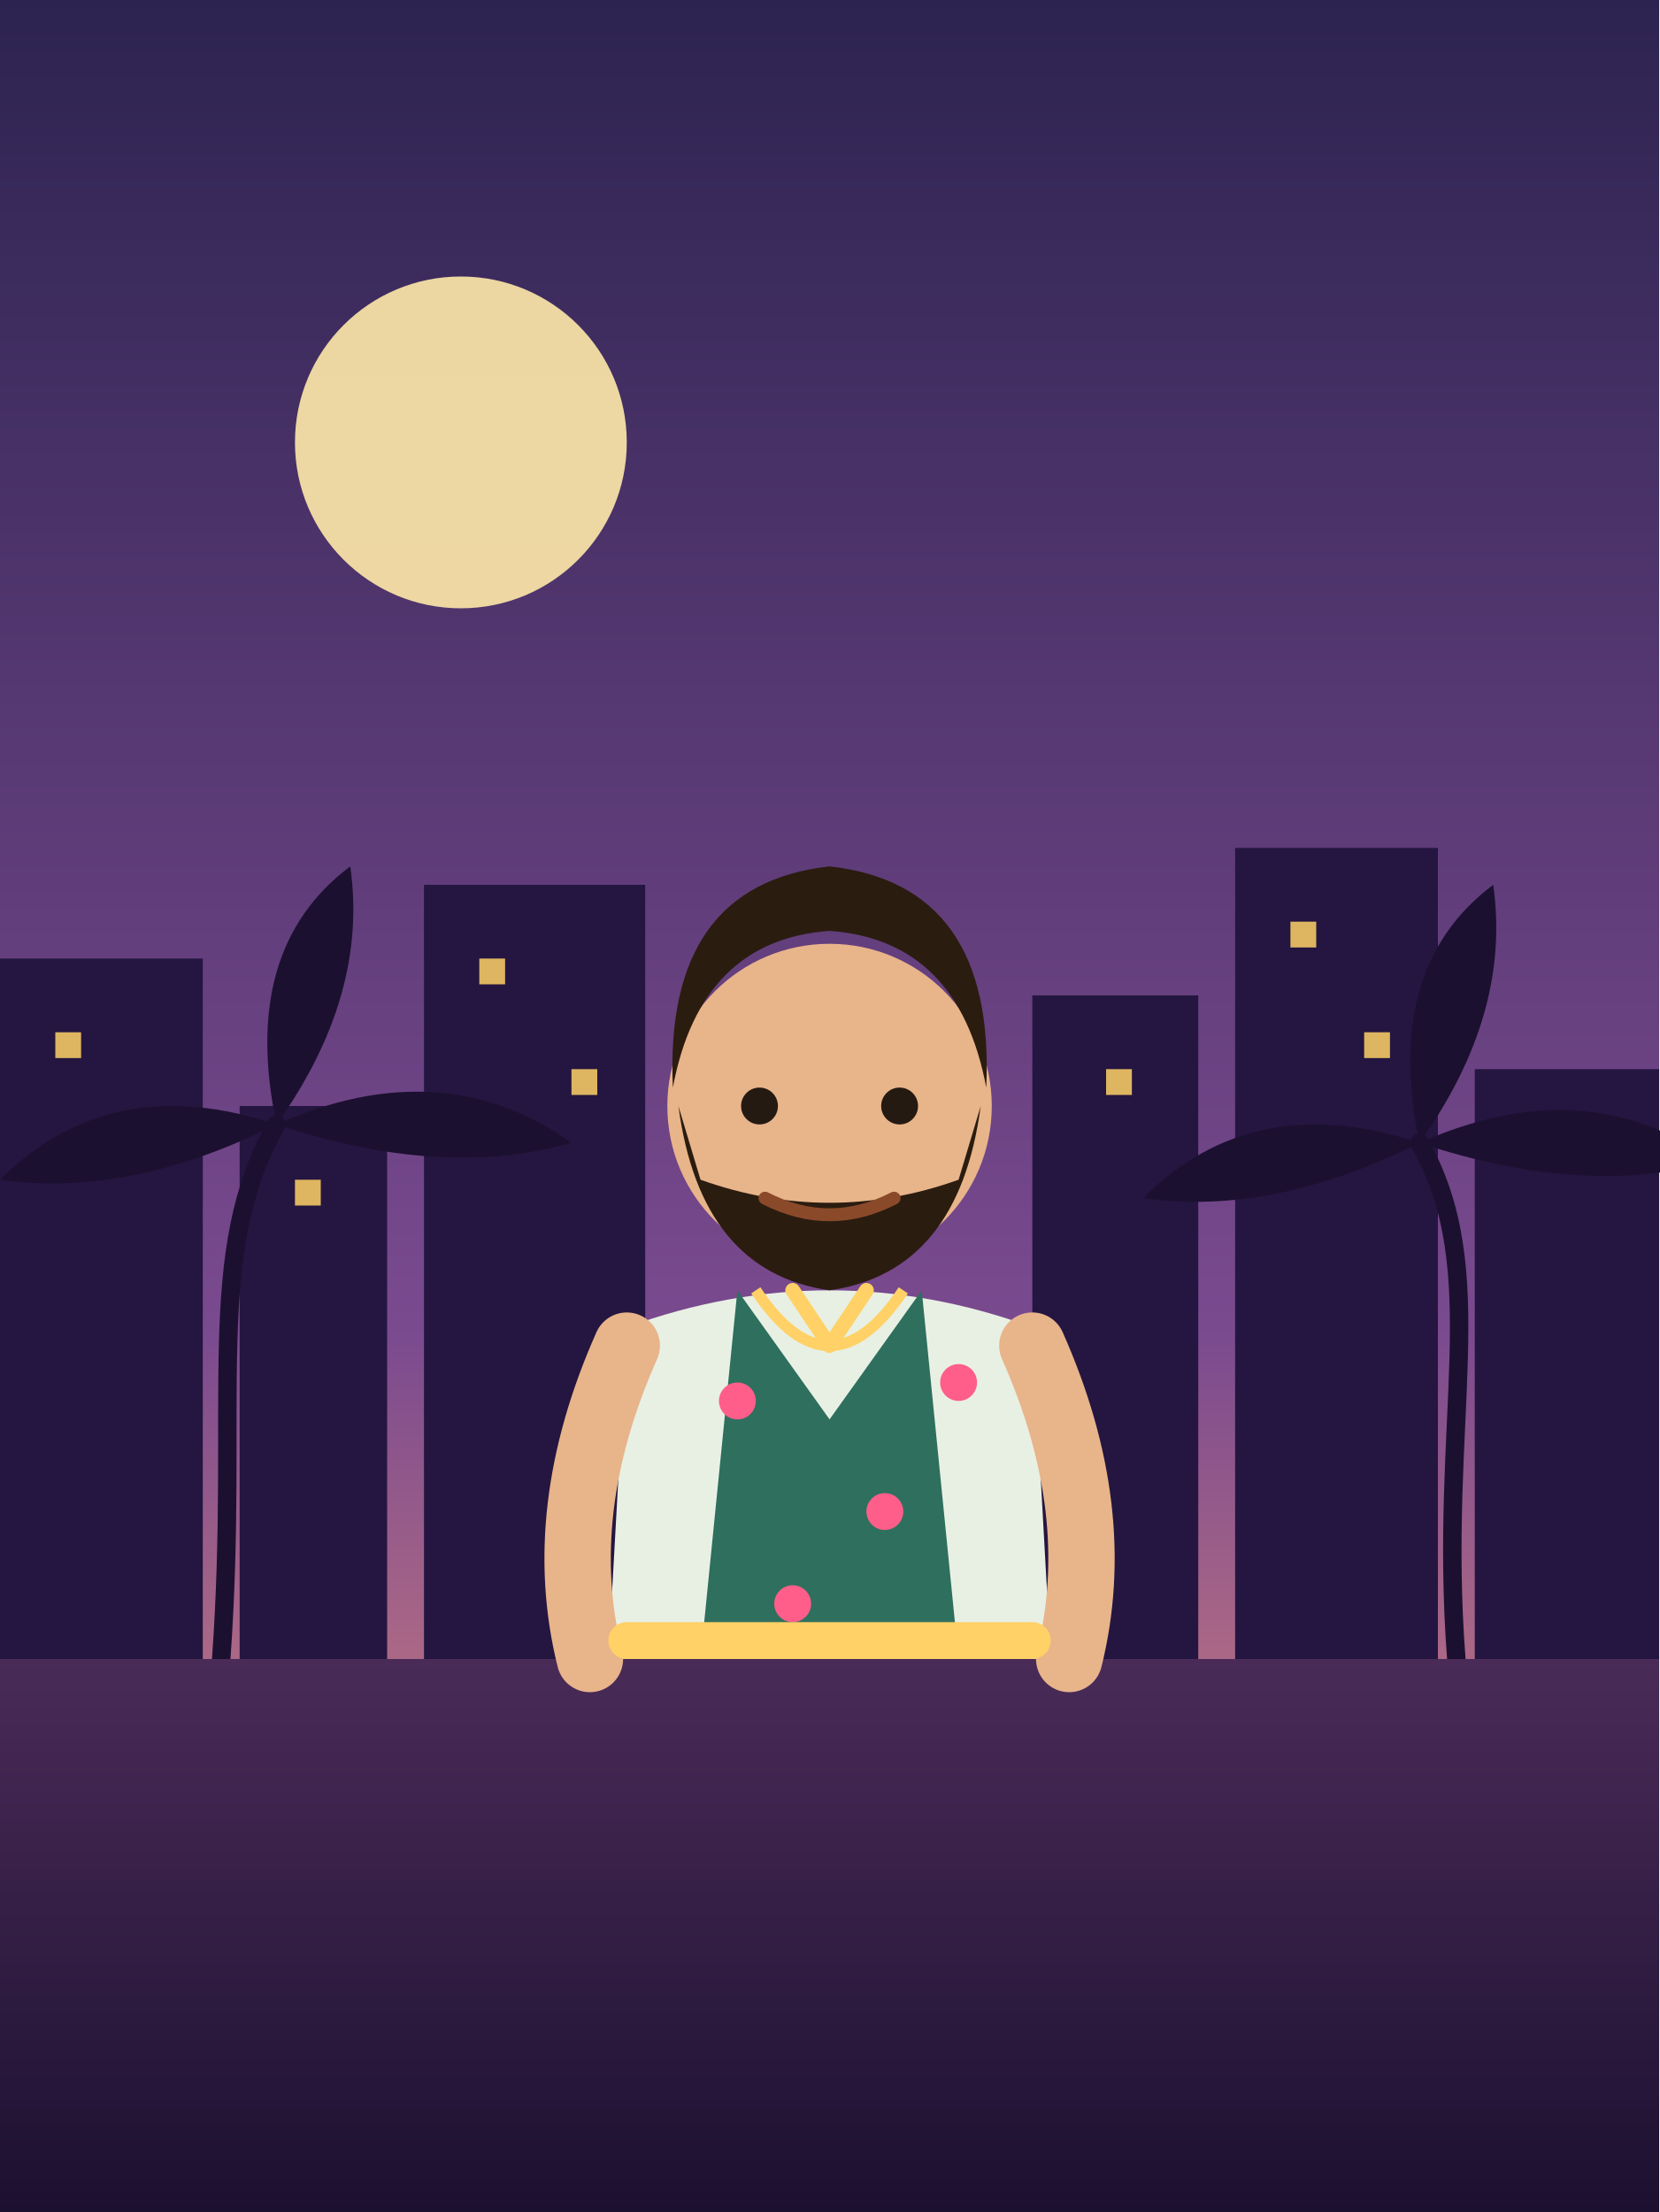
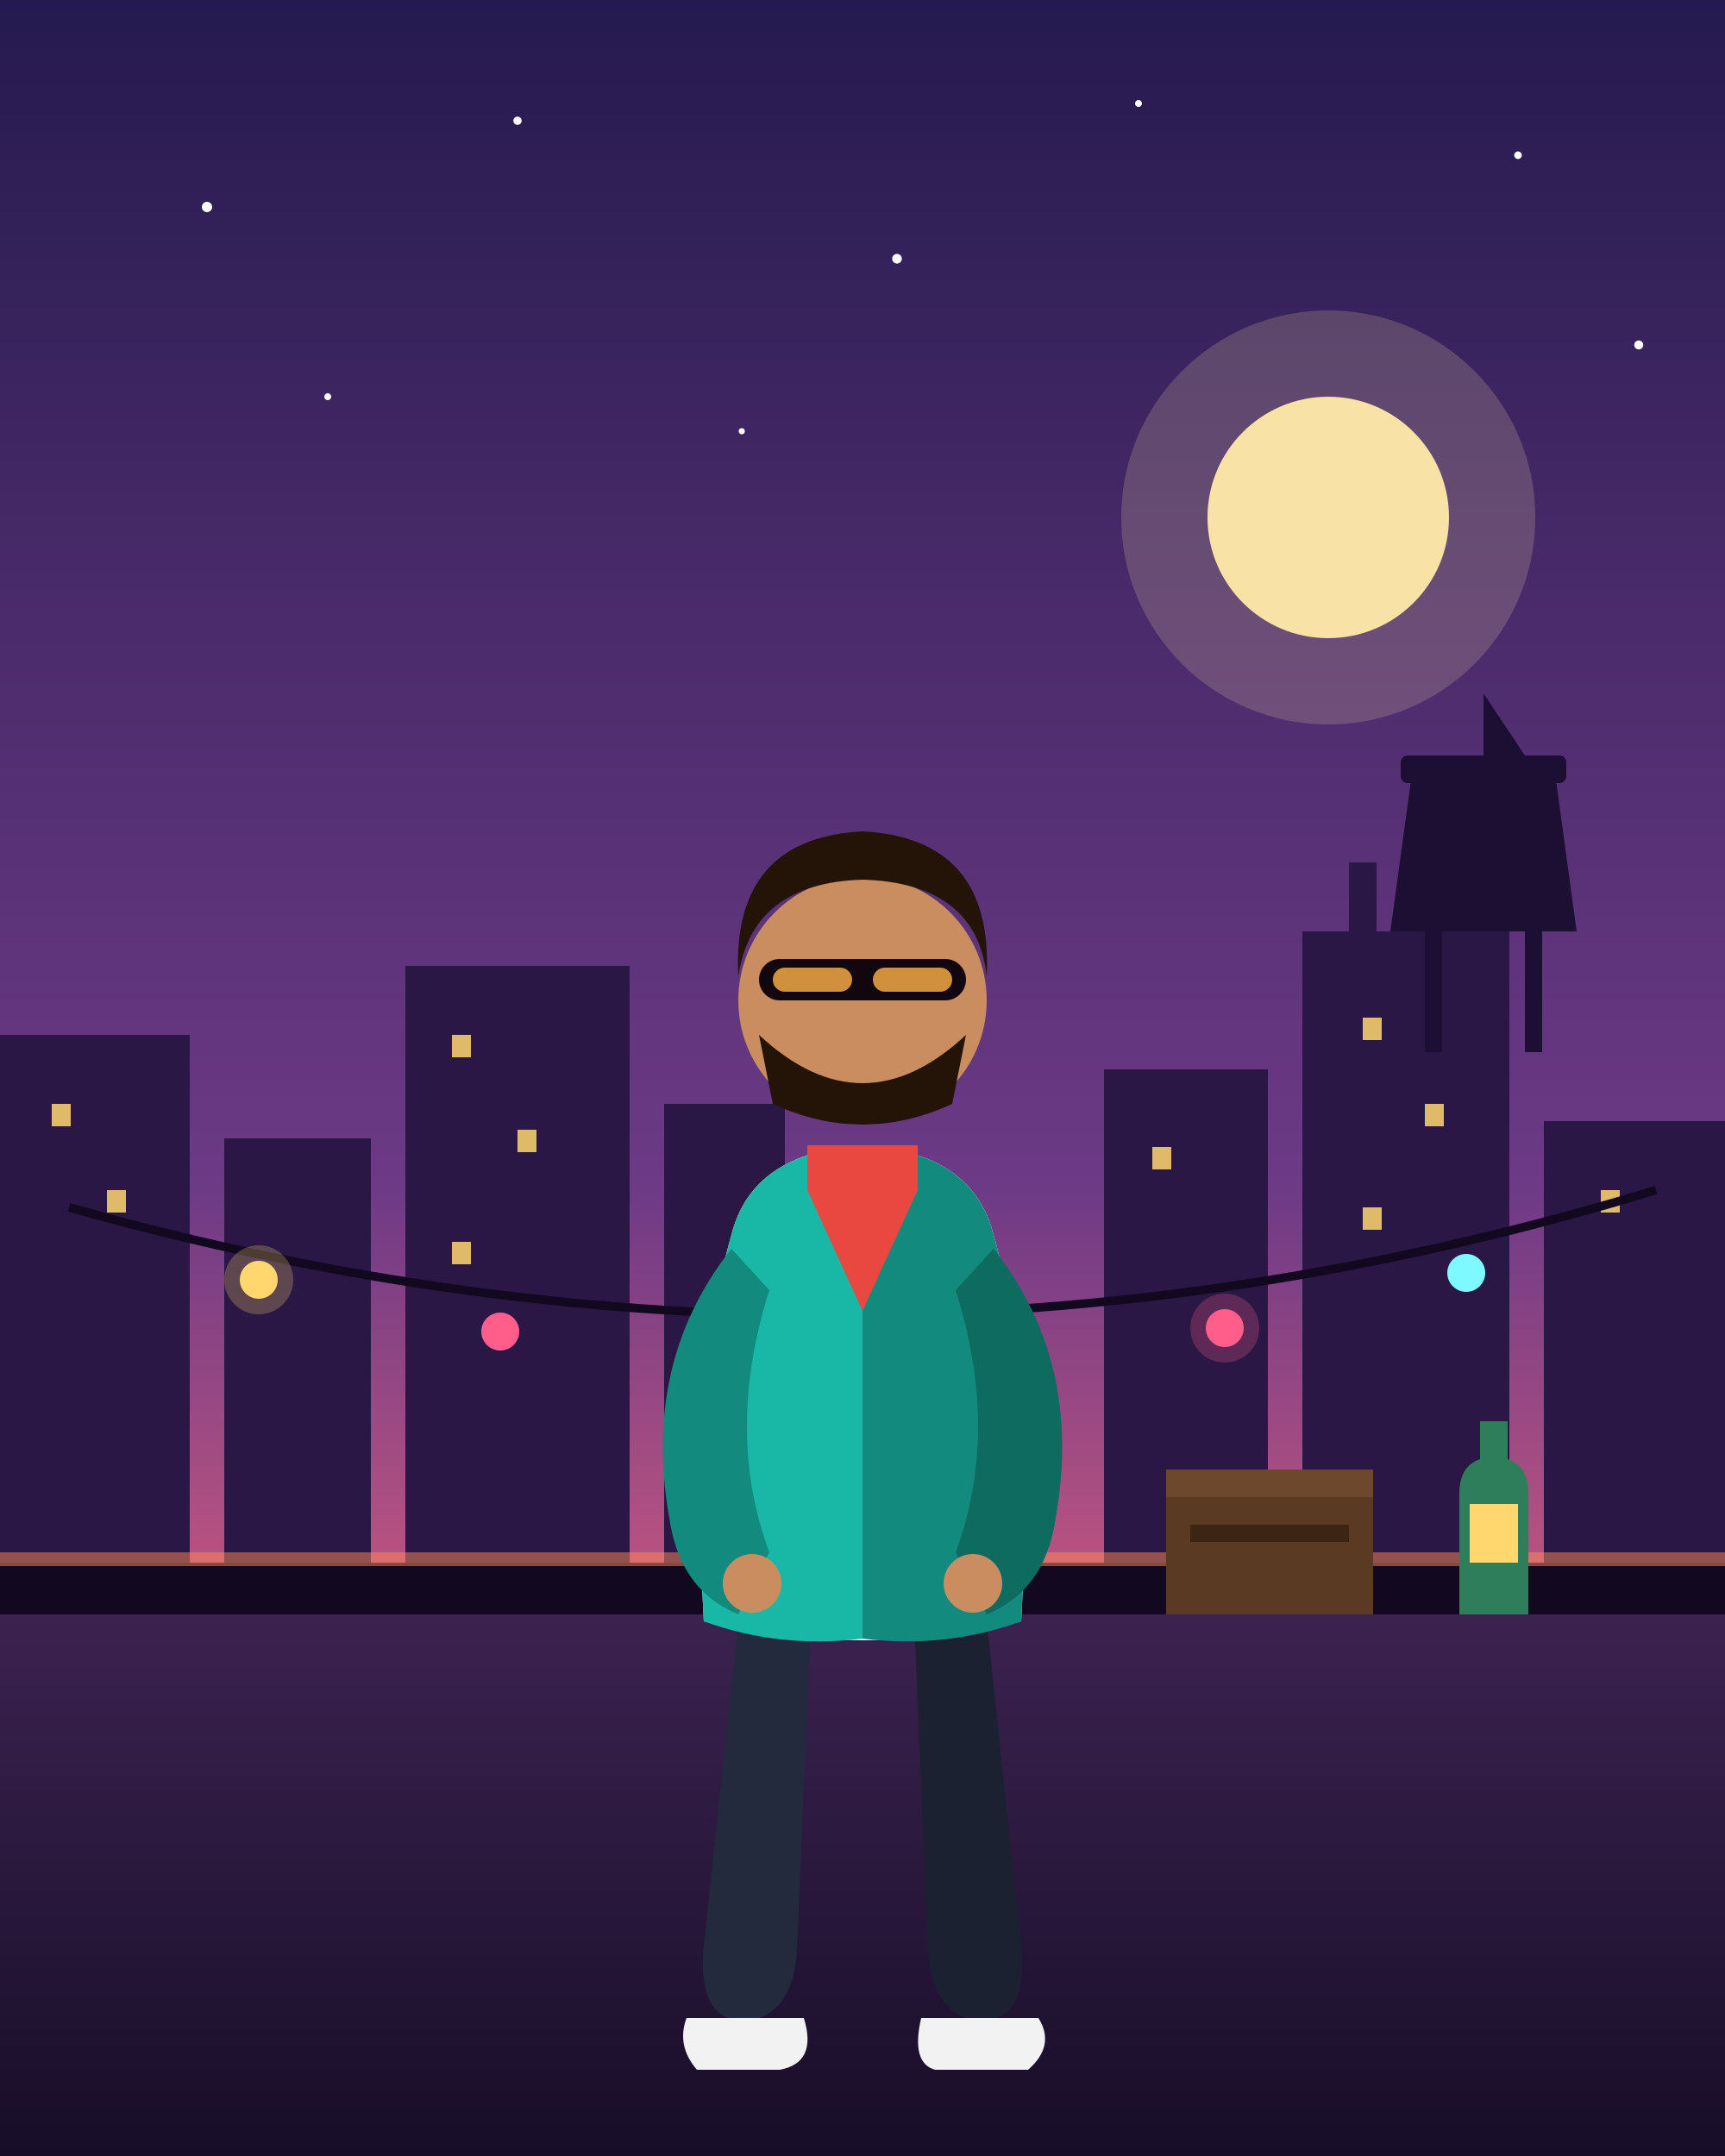
- <svg xmlns="http://www.w3.org/2000/svg" viewBox="0 0 900 1200" width="900" height="1200">
+ <svg xmlns="http://www.w3.org/2000/svg" viewBox="0 0 1000 1250" width="1000" height="1250">
  <defs>
-     <linearGradient id="sky" x1="0" y1="0" x2="0" y2="1">
-       <stop offset="0" stop-color="#2c2350" />
-       <stop offset=".6" stop-color="#7a4a8f" />
+     <linearGradient id="dusk" x1="0" y1="0" x2="0" y2="1">
+       <stop offset="0" stop-color="#241a4e" />
+       <stop offset=".55" stop-color="#6d3a86" />
+       <stop offset=".82" stop-color="#e2607e" />
      <stop offset="1" stop-color="#ff9a76" />
    </linearGradient>
-     <linearGradient id="floor" x1="0" y1="0" x2="0" y2="1">
-       <stop offset="0" stop-color="#4a2b58" />
-       <stop offset="1" stop-color="#1c1030" />
+     <linearGradient id="roof" x1="0" y1="0" x2="0" y2="1">
+       <stop offset="0" stop-color="#3c2350" />
+       <stop offset="1" stop-color="#170d28" />
    </linearGradient>
  </defs>
-   <rect width="900" height="1200" fill="url(#sky)" />
-   <circle cx="250" cy="240" r="90" fill="#ffe9a8" opacity=".9" />
-   <g fill="#241640">
-     <rect x="0" y="520" width="110" height="380" />
-     <rect x="130" y="600" width="80" height="300" />
-     <rect x="230" y="480" width="120" height="420" />
-     <rect x="560" y="540" width="90" height="360" />
-     <rect x="670" y="460" width="110" height="440" />
-     <rect x="800" y="580" width="100" height="320" />
+   <rect width="1000" height="1250" fill="url(#dusk)" />
+   <circle cx="770" cy="300" r="70" fill="#ffe9a8" opacity=".95" />
+   <circle cx="770" cy="300" r="120" fill="#ffe9a8" opacity=".18" />
+   <g fill="#ffffff">
+     <circle cx="120" cy="120" r="3" />
+     <circle cx="300" cy="70" r="2.4" />
+     <circle cx="520" cy="150" r="2.8" />
+     <circle cx="880" cy="90" r="2.2" />
+     <circle cx="660" cy="60" r="2" />
+     <circle cx="190" cy="230" r="2" />
+     <circle cx="430" cy="250" r="1.8" />
+     <circle cx="950" cy="200" r="2.6" />
  </g>
-   <g fill="#ffd166" opacity=".85">
-     <rect x="30" y="560" width="14" height="14" />
-     <rect x="70" y="620" width="14" height="14" />
-     <rect x="160" y="640" width="14" height="14" />
-     <rect x="260" y="520" width="14" height="14" />
-     <rect x="310" y="580" width="14" height="14" />
-     <rect x="600" y="580" width="14" height="14" />
-     <rect x="700" y="500" width="14" height="14" />
-     <rect x="740" y="560" width="14" height="14" />
-     <rect x="830" y="620" width="14" height="14" />
+   <g fill="#2a1745">
+     <rect x="-10" y="600" width="120" height="330" />
+     <rect x="130" y="660" width="85" height="270" />
+     <rect x="235" y="560" width="130" height="370" />
+     <rect x="385" y="640" width="70" height="290" />
+     <rect x="640" y="620" width="95" height="310" />
+     <rect x="755" y="540" width="120" height="390" />
+     <rect x="895" y="650" width="115" height="280" />
+     <rect x="782" y="500" width="16" height="44" />
  </g>
-   <g stroke="#1c1030" stroke-width="10" stroke-linecap="round" fill="none">
-     <path d="M120 900 C 130 760, 110 680, 150 610" />
-     <path d="M790 900 C 780 770, 810 690, 770 620" />
+   <g fill="#ffd76e" opacity=".85">
+     <rect x="30" y="640" width="11" height="13" />
+     <rect x="62" y="690" width="11" height="13" />
+     <rect x="262" y="600" width="11" height="13" />
+     <rect x="300" y="655" width="11" height="13" />
+     <rect x="262" y="720" width="11" height="13" />
+     <rect x="668" y="665" width="11" height="13" />
+     <rect x="790" y="590" width="11" height="13" />
+     <rect x="826" y="640" width="11" height="13" />
+     <rect x="790" y="700" width="11" height="13" />
+     <rect x="928" y="690" width="11" height="13" />
  </g>
-   <g fill="#1c1030">
-     <path d="M150 610 q -90 -30 -150 30 q 70 10 150 -30Z" />
-     <path d="M150 610 q -20 -95 40 -140 q 10 70 -40 140Z" />
-     <path d="M150 610 q 90 -40 160 10 q -70 20 -160 -10Z" />
-     <path d="M770 620 q -90 -30 -150 30 q 70 10 150 -30Z" />
-     <path d="M770 620 q -20 -95 40 -140 q 10 70 -40 140Z" />
-     <path d="M770 620 q 90 -40 160 10 q -70 20 -160 -10Z" />
+   <g fill="#1d0f33">
+     <path d="M806 540 L818 452 L902 452 L914 540 Z" />
+     <rect x="812" y="438" width="96" height="16" rx="4" />
+     <path d="M860 438 L860 402 L884 438 Z" />
+     <rect x="826" y="540" width="10" height="70" />
+     <rect x="884" y="540" width="10" height="70" />
  </g>
-   <rect y="900" width="900" height="300" fill="url(#floor)" />
+   <rect y="930" width="1000" height="320" fill="url(#roof)" />
+   <rect y="906" width="1000" height="30" fill="#12081f" />
+   <rect y="900" width="1000" height="8" fill="#ff8a5c" opacity=".5" />
+   <path d="M40 700 Q 500 830 960 690" stroke="#12081f" stroke-width="5" fill="none" />
  <g>
-     <path d="M330 900 L 340 720 Q 450 680 560 720 L 570 900 Z" fill="#e8f0e4" />
-     <path d="M400 700 L 450 770 L 500 700 L 520 900 L 380 900 Z" fill="#2f6f5e" />
-     <g fill="#ff5e8a">
-       <circle cx="400" cy="760" r="10" />
-       <circle cx="480" cy="820" r="10" />
-       <circle cx="520" cy="750" r="10" />
-       <circle cx="430" cy="870" r="10" />
-     </g>
-     <path d="M430 700 L 450 730 L 470 700" stroke="#ffd166" stroke-width="8" fill="none" stroke-linecap="round" stroke-linejoin="round" />
-     <path d="M410 700 Q 450 760 490 700" stroke="#ffd166" stroke-width="6" fill="none" />
-     <path d="M380 650 Q 370 540 450 520 Q 530 540 520 650 Q 450 690 380 650Z" fill="#3a2a1a" />
-     <circle cx="450" cy="600" r="88" fill="#e8b48a" />
-     <path d="M365 590 Q 360 480 450 470 Q 540 480 535 590 Q 520 510 450 505 Q 380 510 365 590Z" fill="#2b1c10" />
-     <path d="M368 600 Q 380 690 450 700 Q 520 690 532 600 L 520 640 Q 450 665 380 640 Z" fill="#2b1c10" />
-     <circle cx="412" cy="600" r="10" fill="#241a12" />
-     <circle cx="488" cy="600" r="10" fill="#241a12" />
-     <path d="M415 650 Q 450 668 485 650" stroke="#8a4a2a" stroke-width="7" fill="none" stroke-linecap="round" />
-     <path d="M340 730 Q 300 820 320 900" stroke="#e8b48a" stroke-width="36" fill="none" stroke-linecap="round" />
-     <path d="M560 730 Q 600 820 580 900" stroke="#e8b48a" stroke-width="36" fill="none" stroke-linecap="round" />
-     <rect x="330" y="880" width="240" height="20" rx="10" fill="#ffd166" />
+     <circle cx="150" cy="742" r="11" fill="#ffd76e" />
+     <circle cx="290" cy="772" r="11" fill="#ff5e8a" />
+     <circle cx="430" cy="788" r="11" fill="#7df9ff" />
+     <circle cx="570" cy="788" r="11" fill="#ffd76e" />
+     <circle cx="710" cy="770" r="11" fill="#ff5e8a" />
+     <circle cx="850" cy="738" r="11" fill="#7df9ff" />
+     <circle cx="150" cy="742" r="20" fill="#ffd76e" opacity=".25" />
+     <circle cx="430" cy="788" r="20" fill="#7df9ff" opacity=".25" />
+     <circle cx="710" cy="770" r="20" fill="#ff5e8a" opacity=".25" />
+   </g>
+   <g>
+     <path d="M428 940 L470 940 L462 1130 Q460 1170 430 1172 Q404 1170 408 1128 Z" fill="#232a3d" />
+     <path d="M530 940 L572 940 L592 1128 Q596 1170 570 1172 Q540 1170 538 1130 Z" fill="#1b2130" />
+     <path d="M398 1170 L466 1170 Q474 1196 452 1200 L404 1200 Q392 1186 398 1170 Z" fill="#f2f2f2" />
+     <path d="M534 1170 L602 1170 Q612 1186 596 1200 L542 1200 Q528 1196 534 1170 Z" fill="#f2f2f2" />
+     <path d="M408 940 Q400 800 424 716 Q436 668 500 664 Q564 668 576 716 Q600 800 592 940 Q500 962 408 940 Z" fill="#f4efe6" />
+     <path d="M424 716 Q436 668 500 664 L500 950 Q452 956 408 940 Q400 800 424 716 Z" fill="#19b8a6" />
+     <path d="M576 716 Q564 668 500 664 L500 950 Q548 956 592 940 Q600 800 576 716 Z" fill="#128a7d" />
+     <path d="M468 690 L500 760 L532 690 L532 664 L468 664 Z" fill="#e8483f" />
+     <path d="M424 724 Q372 790 388 880 Q394 922 428 936 L446 900 Q420 830 446 748 Z" fill="#128a7d" />
+     <path d="M576 724 Q628 790 612 880 Q606 922 572 936 L554 900 Q580 830 554 748 Z" fill="#0e6b60" />
+     <circle cx="436" cy="918" r="17" fill="#c98d5f" />
+     <circle cx="564" cy="918" r="17" fill="#c98d5f" />
+     <circle cx="500" cy="580" r="72" fill="#c98d5f" />
+     <path d="M428 566 Q424 486 500 482 Q576 486 572 566 Q566 512 500 510 Q436 512 428 566 Z" fill="#241407" />
+     <path d="M440 600 Q500 656 560 600 L552 640 Q500 664 448 640 Z" fill="#241407" />
+     <rect x="440" y="556" width="120" height="24" rx="12" fill="#12060f" />
+     <rect x="448" y="561" width="46" height="14" rx="7" fill="#ffb347" opacity=".8" />
+     <rect x="506" y="561" width="46" height="14" rx="7" fill="#ffb347" opacity=".8" />
+   </g>
+   <g>
+     <rect x="676" y="852" width="120" height="84" fill="#5a3a22" />
+     <rect x="676" y="852" width="120" height="16" fill="#6e482c" />
+     <rect x="690" y="884" width="92" height="10" fill="#3c2513" />
+     <path d="M846 936 L846 866 Q846 850 858 846 L858 824 L874 824 L874 846 Q886 850 886 866 L886 936 Z" fill="#2e7d5b" />
+     <rect x="852" y="872" width="28" height="34" fill="#ffd76e" />
  </g>
</svg>
